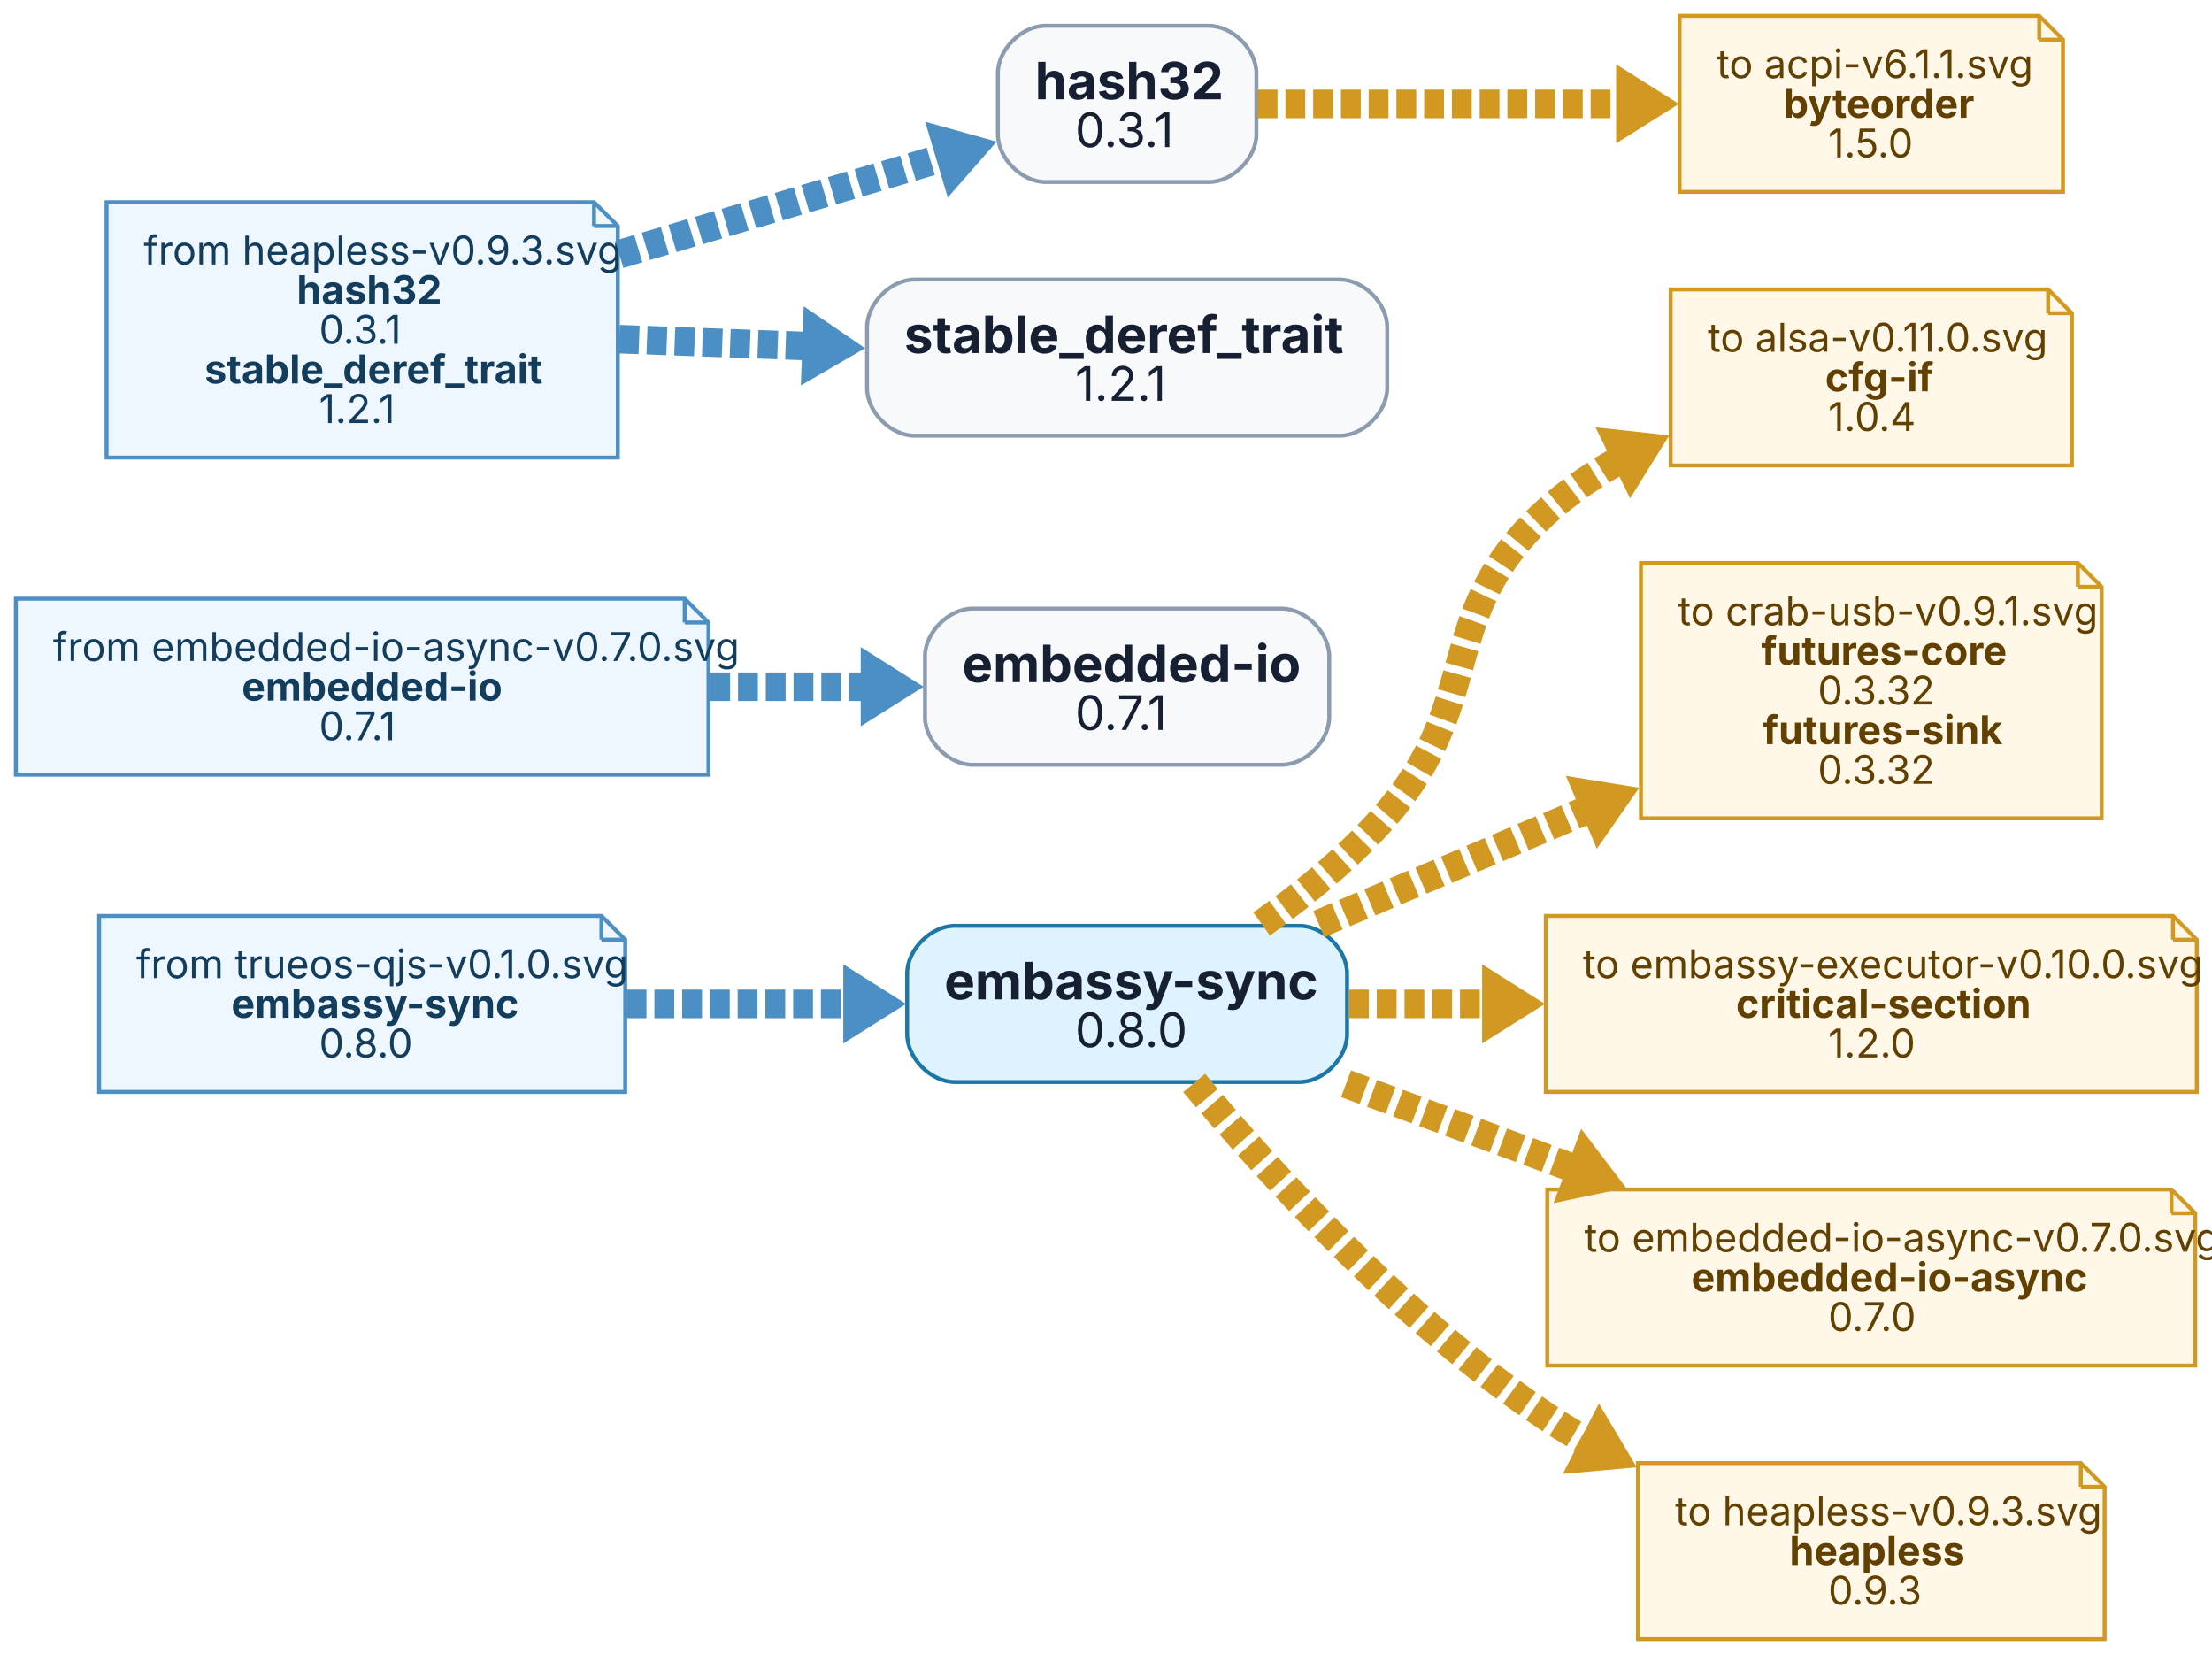
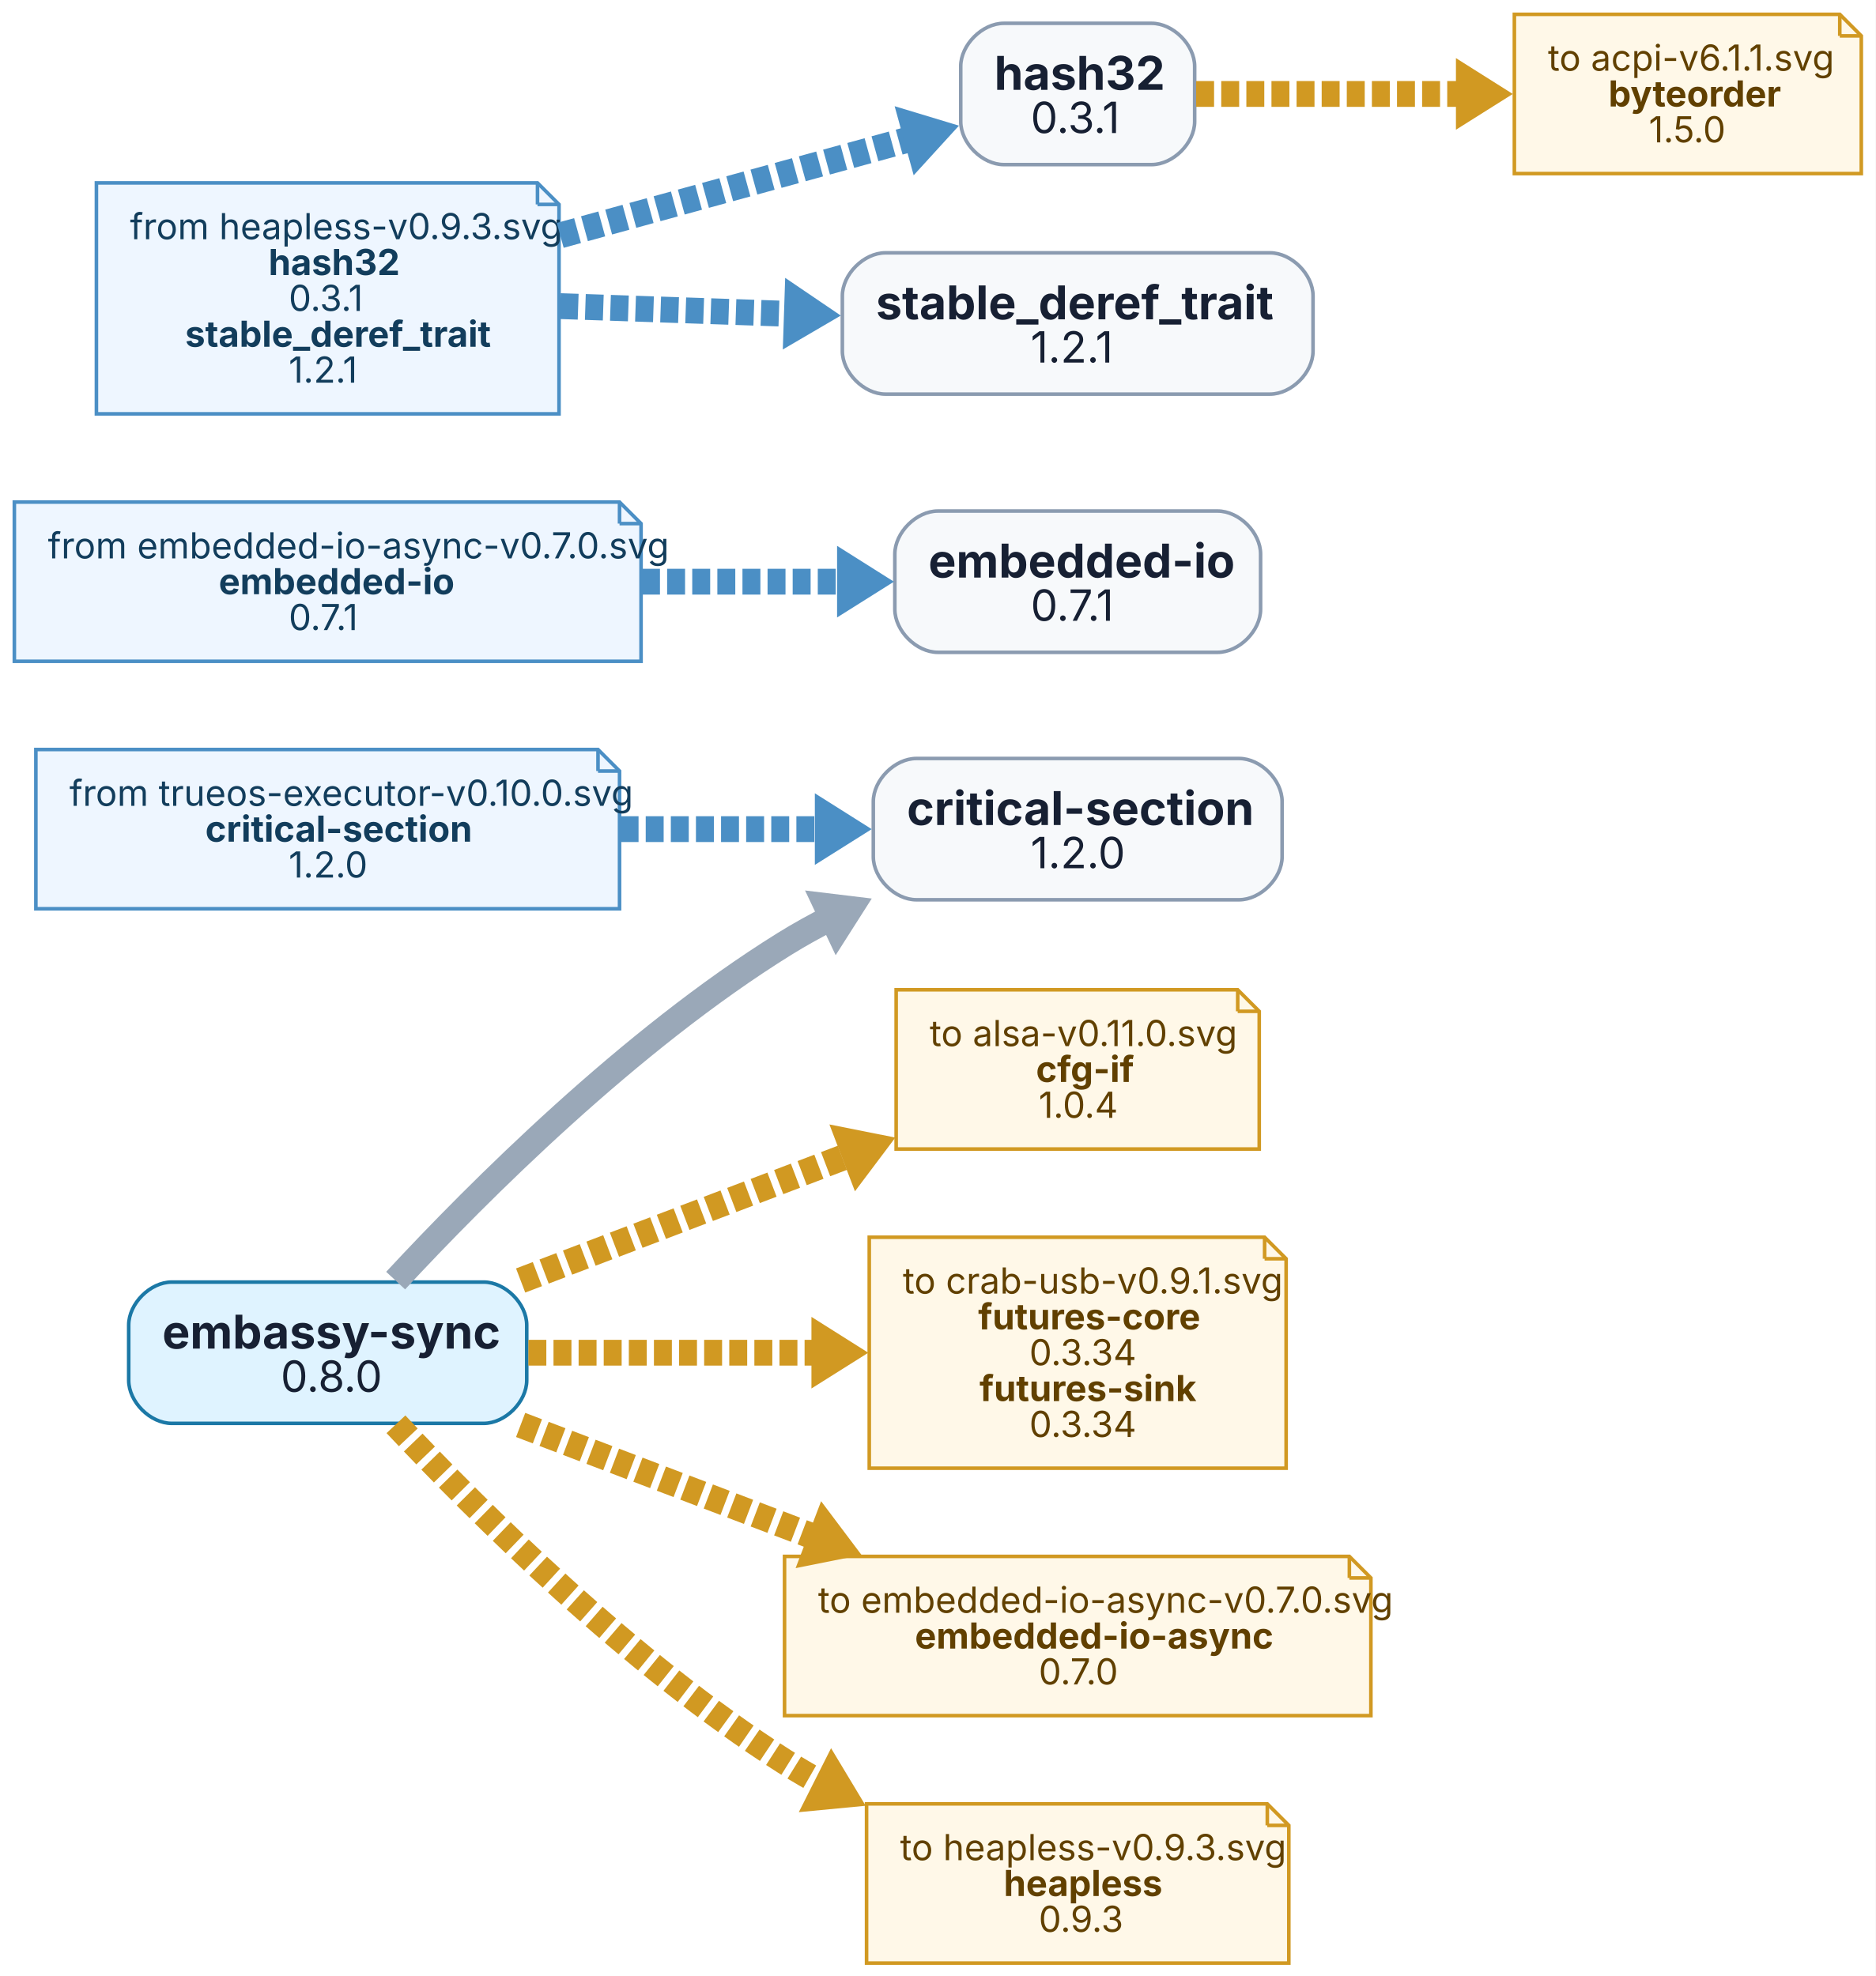
- <svg xmlns="http://www.w3.org/2000/svg" width="558pt" height="417pt" viewBox="0.00 0.00 558.00 417.00">
-   <g id="graph0" class="graph" transform="scale(1 1) rotate(0) translate(4 413.4)">
-     <polygon fill="white" stroke="none" points="-4,4 -4,-413.4 554.16,-413.4 554.16,4 -4,4" />
+ <svg xmlns="http://www.w3.org/2000/svg" width="523pt" height="551pt" viewBox="0.00 0.00 523.00 551.00">
+   <g id="graph0" class="graph" transform="scale(1 1) rotate(0) translate(4 547.4)">
+     <polygon fill="white" stroke="none" points="-4,4 -4,-547.4 518.91,-547.4 518.91,4 -4,4" />
    <g id="node1" class="node">
-       <path fill="#dff3ff" stroke="#1b78a6" d="M323.81,-179.9C323.81,-179.9 236.84,-179.9 236.84,-179.9 230.84,-179.9 224.84,-173.9 224.84,-167.9 224.84,-167.9 224.84,-152.5 224.84,-152.5 224.84,-146.5 230.84,-140.5 236.84,-140.5 236.84,-140.5 323.81,-140.5 323.81,-140.5 329.81,-140.5 335.81,-146.5 335.81,-152.5 335.81,-152.5 335.81,-167.9 335.81,-167.9 335.81,-173.9 329.81,-179.9 323.81,-179.9" />
-       <text xml:space="preserve" text-anchor="start" x="234.2" y="-161.35" font-family="Inter,Arial" font-weight="bold" font-size="13.00" fill="#172033">embassy-sync</text>
-       <text xml:space="preserve" text-anchor="start" x="267.2" y="-149.3" font-family="Inter,Arial" font-size="12.00" fill="#172033">0.8.0</text>
+       <path fill="#dff3ff" stroke="#1b78a6" d="M130.85,-189.9C130.85,-189.9 43.88,-189.9 43.88,-189.9 37.88,-189.9 31.88,-183.9 31.88,-177.9 31.88,-177.9 31.88,-162.5 31.88,-162.5 31.88,-156.5 37.88,-150.5 43.88,-150.5 43.88,-150.5 130.85,-150.5 130.85,-150.5 136.85,-150.5 142.85,-156.5 142.85,-162.5 142.85,-162.5 142.85,-177.9 142.85,-177.9 142.85,-183.9 136.85,-189.9 130.85,-189.9" />
+       <text xml:space="preserve" text-anchor="start" x="41.24" y="-171.35" font-family="Inter,Arial" font-weight="bold" font-size="13.00" fill="#172033">embassy-sync</text>
+       <text xml:space="preserve" text-anchor="start" x="74.24" y="-159.3" font-family="Inter,Arial" font-size="12.00" fill="#172033">0.8.0</text>
+     </g>
+     <g id="node2" class="node">
+       <path fill="#f7f9fb" stroke="#8b9bb0" d="M341.44,-335.9C341.44,-335.9 251.47,-335.9 251.47,-335.9 245.47,-335.9 239.47,-329.9 239.47,-323.9 239.47,-323.9 239.47,-308.5 239.47,-308.5 239.47,-302.5 245.47,-296.5 251.47,-296.5 251.47,-296.5 341.44,-296.5 341.44,-296.5 347.44,-296.5 353.44,-302.5 353.44,-308.5 353.44,-308.5 353.44,-323.9 353.44,-323.9 353.44,-329.9 347.44,-335.9 341.44,-335.9" />
+       <text xml:space="preserve" text-anchor="start" x="248.83" y="-317.35" font-family="Inter,Arial" font-weight="bold" font-size="13.00" fill="#172033">critical-section</text>
+       <text xml:space="preserve" text-anchor="start" x="283.33" y="-305.3" font-family="Inter,Arial" font-size="12.00" fill="#172033">1.2.0</text>
+     </g>
+     <g id="edge1" class="edge">
+       <path fill="none" stroke="#9aa8b8" stroke-width="7.2" d="M106.3,-190.31C129.35,-215.15 171.55,-257.39 214.72,-284.2 218.97,-286.84 223.48,-289.33 228.1,-291.67" />
+       <polygon fill="#9aa8b8" stroke="#9aa8b8" stroke-width="7.2" points="226.48,-294.74 232.93,-293.96 229.44,-288.48 226.48,-294.74" />
+     </g>
+     <g id="node7" class="node">
+       <polygon fill="#fff8e8" stroke="#d19922" points="341.06,-271.4 245.84,-271.4 245.84,-227 347.06,-227 347.06,-265.4 341.06,-271.4" />
+       <polyline fill="none" stroke="#d19922" points="341.06,-271.4 341.06,-265.4" />
+       <polyline fill="none" stroke="#d19922" points="347.06,-265.4 341.06,-265.4" />
+       <text xml:space="preserve" text-anchor="start" x="255.2" y="-255.7" font-family="Inter,Arial" font-size="10.00" fill="#614000">to alsa-v0.11.0.svg</text>
+       <text xml:space="preserve" text-anchor="start" x="284.83" y="-245.7" font-family="Inter,Arial" font-weight="bold" font-size="10.00" fill="#614000">cfg-if</text>
+       <text xml:space="preserve" text-anchor="start" x="285.58" y="-235.7" font-family="Inter,Arial" font-size="10.00" fill="#614000">1.0.4</text>
+     </g>
+     <g id="edge3" class="edge">
+       <path fill="none" stroke="#d19922" stroke-width="7.2" stroke-dasharray="5,2" d="M141.15,-190.34C169.51,-201.16 204.61,-214.54 234.16,-225.82" />
+       <polygon fill="#d19922" stroke="#d19922" stroke-width="7.2" points="232.92,-229.05 239.3,-227.78 235.39,-222.58 232.92,-229.05" />
+     </g>
+     <g id="node8" class="node">
+       <polygon fill="#fff8e8" stroke="#d19922" points="348.56,-202.4 238.34,-202.4 238.34,-138 354.56,-138 354.56,-196.4 348.56,-202.4" />
+       <polyline fill="none" stroke="#d19922" points="348.56,-202.4 348.56,-196.4" />
+       <polyline fill="none" stroke="#d19922" points="354.56,-196.4 348.56,-196.4" />
+       <text xml:space="preserve" text-anchor="start" x="247.7" y="-186.7" font-family="Inter,Arial" font-size="10.00" fill="#614000">to crab-usb-v0.9.1.svg</text>
+       <text xml:space="preserve" text-anchor="start" x="268.7" y="-176.7" font-family="Inter,Arial" font-weight="bold" font-size="10.00" fill="#614000">futures-core</text>
+       <text xml:space="preserve" text-anchor="start" x="282.95" y="-166.7" font-family="Inter,Arial" font-size="10.00" fill="#614000">0.3.34</text>
+       <text xml:space="preserve" text-anchor="start" x="269.08" y="-156.7" font-family="Inter,Arial" font-weight="bold" font-size="10.00" fill="#614000">futures-sink</text>
+       <text xml:space="preserve" text-anchor="start" x="282.95" y="-146.7" font-family="Inter,Arial" font-size="10.00" fill="#614000">0.3.34</text>
+     </g>
+     <g id="edge4" class="edge">
+       <path fill="none" stroke="#d19922" stroke-width="7.2" stroke-dasharray="5,2" d="M143.31,-170.2C168.67,-170.2 199.05,-170.2 225.98,-170.2" />
+       <polygon fill="#d19922" stroke="#d19922" stroke-width="7.2" points="225.82,-173.67 231.32,-170.2 225.82,-166.74 225.82,-173.67" />
+     </g>
+     <g id="node9" class="node">
+       <polygon fill="#fff8e8" stroke="#d19922" points="372.19,-113.4 214.72,-113.4 214.72,-69 378.19,-69 378.19,-107.4 372.19,-113.4" />
+       <polyline fill="none" stroke="#d19922" points="372.19,-113.4 372.19,-107.4" />
+       <polyline fill="none" stroke="#d19922" points="378.19,-107.4 372.19,-107.4" />
+       <text xml:space="preserve" text-anchor="start" x="224.08" y="-97.7" font-family="Inter,Arial" font-size="10.00" fill="#614000">to embedded-io-async-v0.7.0.svg</text>
+       <text xml:space="preserve" text-anchor="start" x="251.08" y="-87.7" font-family="Inter,Arial" font-weight="bold" font-size="10.00" fill="#614000">embedded-io-async</text>
+       <text xml:space="preserve" text-anchor="start" x="285.58" y="-77.7" font-family="Inter,Arial" font-size="10.00" fill="#614000">0.7.0</text>
+     </g>
+     <g id="edge5" class="edge">
+       <path fill="none" stroke="#d19922" stroke-width="7.2" stroke-dasharray="5,2" d="M141.15,-150.06C166.64,-140.34 197.58,-128.53 225.05,-118.06" />
+       <polygon fill="#d19922" stroke="#d19922" stroke-width="7.2" points="225.96,-121.42 229.87,-116.22 223.49,-114.94 225.96,-121.42" />
+     </g>
+     <g id="node10" class="node">
+       <polygon fill="#fff8e8" stroke="#d19922" points="349.31,-44.4 237.59,-44.4 237.59,0 355.31,0 355.31,-38.4 349.31,-44.4" />
+       <polyline fill="none" stroke="#d19922" points="349.31,-44.4 349.31,-38.4" />
+       <polyline fill="none" stroke="#d19922" points="355.31,-38.4 349.31,-38.4" />
+       <text xml:space="preserve" text-anchor="start" x="246.95" y="-28.7" font-family="Inter,Arial" font-size="10.00" fill="#614000">to heapless-v0.9.3.svg</text>
+       <text xml:space="preserve" text-anchor="start" x="275.83" y="-18.7" font-family="Inter,Arial" font-weight="bold" font-size="10.00" fill="#614000">heapless</text>
+       <text xml:space="preserve" text-anchor="start" x="285.58" y="-8.7" font-family="Inter,Arial" font-size="10.00" fill="#614000">0.9.3</text>
+     </g>
+     <g id="edge6" class="edge">
+       <path fill="none" stroke="#d19922" stroke-width="7.2" stroke-dasharray="5,2" d="M106.39,-150.24C129.54,-125.55 171.83,-83.47 214.72,-56.2 218.47,-53.82 222.42,-51.53 226.46,-49.36" />
+       <polygon fill="#d19922" stroke="#d19922" stroke-width="7.2" points="227.97,-52.48 231.32,-46.91 224.85,-46.29 227.97,-52.48" />
+     </g>
+     <g id="node3" class="node">
+       <path fill="#f7f9fb" stroke="#8b9bb0" d="M335.44,-404.9C335.44,-404.9 257.47,-404.9 257.47,-404.9 251.47,-404.9 245.47,-398.9 245.47,-392.9 245.47,-392.9 245.47,-377.5 245.47,-377.5 245.47,-371.5 251.47,-365.5 257.47,-365.5 257.47,-365.5 335.44,-365.5 335.44,-365.5 341.44,-365.5 347.44,-371.5 347.44,-377.5 347.44,-377.5 347.44,-392.9 347.44,-392.9 347.44,-398.9 341.44,-404.9 335.44,-404.9" />
+       <text xml:space="preserve" text-anchor="start" x="254.83" y="-386.35" font-family="Inter,Arial" font-weight="bold" font-size="13.00" fill="#172033">embedded-io</text>
+       <text xml:space="preserve" text-anchor="start" x="283.33" y="-374.3" font-family="Inter,Arial" font-size="12.00" fill="#172033">0.7.1</text>
+     </g>
+     <g id="node4" class="node">
+       <path fill="#f7f9fb" stroke="#8b9bb0" d="M317.06,-540.9C317.06,-540.9 275.84,-540.9 275.84,-540.9 269.84,-540.9 263.84,-534.9 263.84,-528.9 263.84,-528.9 263.84,-513.5 263.84,-513.5 263.84,-507.5 269.84,-501.5 275.84,-501.5 275.84,-501.5 317.06,-501.5 317.06,-501.5 323.06,-501.5 329.06,-507.5 329.06,-513.5 329.06,-513.5 329.06,-528.9 329.06,-528.9 329.06,-534.9 323.06,-540.9 317.06,-540.9" />
+       <text xml:space="preserve" text-anchor="start" x="273.2" y="-522.35" font-family="Inter,Arial" font-weight="bold" font-size="13.00" fill="#172033">hash32</text>
+       <text xml:space="preserve" text-anchor="start" x="283.33" y="-510.3" font-family="Inter,Arial" font-size="12.00" fill="#172033">0.3.1</text>
    </g>
    <g id="node6" class="node">
-       <polygon fill="#fff8e8" stroke="#d19922" points="512.66,-340.4 417.44,-340.4 417.44,-296 518.66,-296 518.66,-334.4 512.66,-340.4" />
-       <polyline fill="none" stroke="#d19922" points="512.66,-340.4 512.66,-334.4" />
-       <polyline fill="none" stroke="#d19922" points="518.66,-334.4 512.66,-334.4" />
-       <text xml:space="preserve" text-anchor="start" x="426.8" y="-324.7" font-family="Inter,Arial" font-size="10.00" fill="#614000">to alsa-v0.11.0.svg</text>
-       <text xml:space="preserve" text-anchor="start" x="456.42" y="-314.7" font-family="Inter,Arial" font-weight="bold" font-size="10.00" fill="#614000">cfg-if</text>
-       <text xml:space="preserve" text-anchor="start" x="457.17" y="-304.7" font-family="Inter,Arial" font-size="10.00" fill="#614000">1.0.4</text>
+       <polygon fill="#fff8e8" stroke="#d19922" points="508.91,-543.4 418.19,-543.4 418.19,-499 514.91,-499 514.91,-537.4 508.91,-543.4" />
+       <polyline fill="none" stroke="#d19922" points="508.91,-543.4 508.91,-537.4" />
+       <polyline fill="none" stroke="#d19922" points="514.91,-537.4 508.91,-537.4" />
+       <text xml:space="preserve" text-anchor="start" x="427.55" y="-527.7" font-family="Inter,Arial" font-size="10.00" fill="#614000">to acpi-v6.1.1.svg</text>
+       <text xml:space="preserve" text-anchor="start" x="444.42" y="-517.7" font-family="Inter,Arial" font-weight="bold" font-size="10.00" fill="#614000">byteorder</text>
+       <text xml:space="preserve" text-anchor="start" x="455.67" y="-507.7" font-family="Inter,Arial" font-size="10.00" fill="#614000">1.5.0</text>
    </g>
    <g id="edge2" class="edge">
-       <path fill="none" stroke="#d19922" stroke-width="7.2" stroke-dasharray="5,2" d="M314.27,-180.36C325.24,-188.13 336.94,-197.69 345.94,-208.2 370.77,-237.19 357.79,-258.42 385.94,-284.2 391.92,-289.67 398.9,-294.34 406.22,-298.3" />
-       <polygon fill="#d19922" stroke="#d19922" stroke-width="7.2" points="404.57,-301.35 411.03,-300.64 407.6,-295.12 404.57,-301.35" />
-     </g>
-     <g id="node7" class="node">
-       <polygon fill="#fff8e8" stroke="#d19922" points="520.16,-271.4 409.94,-271.4 409.94,-207 526.16,-207 526.16,-265.4 520.16,-271.4" />
-       <polyline fill="none" stroke="#d19922" points="520.16,-271.4 520.16,-265.4" />
-       <polyline fill="none" stroke="#d19922" points="526.16,-265.4 520.16,-265.4" />
-       <text xml:space="preserve" text-anchor="start" x="419.3" y="-255.7" font-family="Inter,Arial" font-size="10.00" fill="#614000">to crab-usb-v0.9.1.svg</text>
-       <text xml:space="preserve" text-anchor="start" x="440.3" y="-245.7" font-family="Inter,Arial" font-weight="bold" font-size="10.00" fill="#614000">futures-core</text>
-       <text xml:space="preserve" text-anchor="start" x="454.55" y="-235.7" font-family="Inter,Arial" font-size="10.00" fill="#614000">0.3.32</text>
-       <text xml:space="preserve" text-anchor="start" x="440.67" y="-225.7" font-family="Inter,Arial" font-weight="bold" font-size="10.00" fill="#614000">futures-sink</text>
-       <text xml:space="preserve" text-anchor="start" x="454.55" y="-215.7" font-family="Inter,Arial" font-size="10.00" fill="#614000">0.3.32</text>
-     </g>
-     <g id="edge3" class="edge">
-       <path fill="none" stroke="#d19922" stroke-width="7.2" stroke-dasharray="5,2" d="M328.68,-180.34C349.83,-189.34 375.16,-200.11 398.34,-209.97" />
-       <polygon fill="#d19922" stroke="#d19922" stroke-width="7.2" points="396.88,-213.12 403.3,-212.08 399.59,-206.74 396.88,-213.12" />
-     </g>
-     <g id="node8" class="node">
-       <polygon fill="#fff8e8" stroke="#d19922" points="544.16,-182.4 385.94,-182.4 385.94,-138 550.16,-138 550.16,-176.4 544.16,-182.4" />
-       <polyline fill="none" stroke="#d19922" points="544.16,-182.4 544.16,-176.4" />
-       <polyline fill="none" stroke="#d19922" points="550.16,-176.4 544.16,-176.4" />
-       <text xml:space="preserve" text-anchor="start" x="395.3" y="-166.7" font-family="Inter,Arial" font-size="10.00" fill="#614000">to embassy-executor-v0.10.0.svg</text>
-       <text xml:space="preserve" text-anchor="start" x="433.92" y="-156.7" font-family="Inter,Arial" font-weight="bold" font-size="10.00" fill="#614000">critical-section</text>
-       <text xml:space="preserve" text-anchor="start" x="457.17" y="-146.7" font-family="Inter,Arial" font-size="10.00" fill="#614000">1.2.0</text>
-     </g>
-     <g id="edge4" class="edge">
-       <path fill="none" stroke="#d19922" stroke-width="7.2" stroke-dasharray="5,2" d="M336.3,-160.2C348.05,-160.2 360.78,-160.2 373.53,-160.2" />
-       <polygon fill="#d19922" stroke="#d19922" stroke-width="7.2" points="373.47,-163.67 378.97,-160.2 373.47,-156.74 373.47,-163.67" />
-     </g>
-     <g id="node9" class="node">
-       <polygon fill="#fff8e8" stroke="#d19922" points="543.78,-113.4 386.31,-113.4 386.31,-69 549.78,-69 549.78,-107.4 543.78,-113.4" />
-       <polyline fill="none" stroke="#d19922" points="543.78,-113.4 543.78,-107.4" />
-       <polyline fill="none" stroke="#d19922" points="549.78,-107.4 543.78,-107.4" />
-       <text xml:space="preserve" text-anchor="start" x="395.67" y="-97.7" font-family="Inter,Arial" font-size="10.00" fill="#614000">to embedded-io-async-v0.7.0.svg</text>
-       <text xml:space="preserve" text-anchor="start" x="422.67" y="-87.7" font-family="Inter,Arial" font-weight="bold" font-size="10.00" fill="#614000">embedded-io-async</text>
-       <text xml:space="preserve" text-anchor="start" x="457.17" y="-77.7" font-family="Inter,Arial" font-size="10.00" fill="#614000">0.7.0</text>
-     </g>
-     <g id="edge5" class="edge">
-       <path fill="none" stroke="#d19922" stroke-width="7.2" stroke-dasharray="5,2" d="M335.55,-140.06C354.07,-133.17 375.1,-125.36 394.82,-118.04" />
-       <polygon fill="#d19922" stroke="#d19922" stroke-width="7.2" points="395.97,-121.31 399.91,-116.14 393.55,-114.81 395.97,-121.31" />
-     </g>
-     <g id="node10" class="node">
-       <polygon fill="#fff8e8" stroke="#d19922" points="520.91,-44.4 409.19,-44.4 409.19,0 526.91,0 526.91,-38.4 520.91,-44.4" />
-       <polyline fill="none" stroke="#d19922" points="520.91,-44.4 520.91,-38.4" />
-       <polyline fill="none" stroke="#d19922" points="526.91,-38.4 520.91,-38.4" />
-       <text xml:space="preserve" text-anchor="start" x="418.55" y="-28.7" font-family="Inter,Arial" font-size="10.00" fill="#614000">to heapless-v0.9.3.svg</text>
-       <text xml:space="preserve" text-anchor="start" x="447.42" y="-18.7" font-family="Inter,Arial" font-weight="bold" font-size="10.00" fill="#614000">heapless</text>
-       <text xml:space="preserve" text-anchor="start" x="457.17" y="-8.7" font-family="Inter,Arial" font-size="10.00" fill="#614000">0.9.3</text>
-     </g>
-     <g id="edge6" class="edge">
-       <path fill="none" stroke="#d19922" stroke-width="7.2" stroke-dasharray="5,2" d="M297.24,-140.26C316.31,-117.44 350.18,-80.13 385.94,-56.2 389.83,-53.6 393.94,-51.13 398.18,-48.81" />
-       <polygon fill="#d19922" stroke="#d19922" stroke-width="7.2" points="399.57,-51.99 402.89,-46.4 396.41,-45.82 399.57,-51.99" />
-     </g>
-     <g id="node2" class="node">
-       <path fill="#f7f9fb" stroke="#8b9bb0" d="M319.31,-259.9C319.31,-259.9 241.34,-259.9 241.34,-259.9 235.34,-259.9 229.34,-253.9 229.34,-247.9 229.34,-247.9 229.34,-232.5 229.34,-232.5 229.34,-226.5 235.34,-220.5 241.34,-220.5 241.34,-220.5 319.31,-220.5 319.31,-220.5 325.31,-220.5 331.31,-226.5 331.31,-232.5 331.31,-232.5 331.31,-247.9 331.31,-247.9 331.31,-253.9 325.31,-259.9 319.31,-259.9" />
-       <text xml:space="preserve" text-anchor="start" x="238.7" y="-241.35" font-family="Inter,Arial" font-weight="bold" font-size="13.00" fill="#172033">embedded-io</text>
-       <text xml:space="preserve" text-anchor="start" x="267.2" y="-229.3" font-family="Inter,Arial" font-size="12.00" fill="#172033">0.7.1</text>
-     </g>
-     <g id="node3" class="node">
-       <path fill="#f7f9fb" stroke="#8b9bb0" d="M300.94,-406.9C300.94,-406.9 259.72,-406.9 259.72,-406.9 253.72,-406.9 247.72,-400.9 247.72,-394.9 247.72,-394.9 247.72,-379.5 247.72,-379.5 247.72,-373.5 253.72,-367.5 259.72,-367.5 259.72,-367.5 300.94,-367.5 300.94,-367.5 306.94,-367.5 312.94,-373.5 312.94,-379.5 312.94,-379.5 312.94,-394.9 312.94,-394.9 312.94,-400.9 306.94,-406.9 300.94,-406.9" />
-       <text xml:space="preserve" text-anchor="start" x="257.08" y="-388.35" font-family="Inter,Arial" font-weight="bold" font-size="13.00" fill="#172033">hash32</text>
-       <text xml:space="preserve" text-anchor="start" x="267.2" y="-376.3" font-family="Inter,Arial" font-size="12.00" fill="#172033">0.3.1</text>
+       <path fill="none" stroke="#d19922" stroke-width="7.2" stroke-dasharray="5,2" d="M329.47,-521.2C351.01,-521.2 380.08,-521.2 405.82,-521.2" />
+       <polygon fill="#d19922" stroke="#d19922" stroke-width="7.2" points="405.5,-524.67 411,-521.2 405.5,-517.74 405.5,-524.67" />
    </g>
    <g id="node5" class="node">
-       <polygon fill="#fff8e8" stroke="#d19922" points="510.41,-409.4 419.69,-409.4 419.69,-365 516.41,-365 516.41,-403.4 510.41,-409.4" />
-       <polyline fill="none" stroke="#d19922" points="510.41,-409.4 510.41,-403.4" />
-       <polyline fill="none" stroke="#d19922" points="516.41,-403.4 510.41,-403.4" />
-       <text xml:space="preserve" text-anchor="start" x="429.05" y="-393.7" font-family="Inter,Arial" font-size="10.00" fill="#614000">to acpi-v6.1.1.svg</text>
-       <text xml:space="preserve" text-anchor="start" x="445.92" y="-383.7" font-family="Inter,Arial" font-weight="bold" font-size="10.00" fill="#614000">byteorder</text>
-       <text xml:space="preserve" text-anchor="start" x="457.17" y="-373.7" font-family="Inter,Arial" font-size="10.00" fill="#614000">1.5.0</text>
-     </g>
-     <g id="edge1" class="edge">
-       <path fill="none" stroke="#d19922" stroke-width="7.2" stroke-dasharray="5,2" d="M313.26,-387.2C339.08,-387.2 376.15,-387.2 407.42,-387.2" />
-       <polygon fill="#d19922" stroke="#d19922" stroke-width="7.2" points="407.28,-390.67 412.78,-387.2 407.28,-383.74 407.28,-390.67" />
-     </g>
-     <g id="node4" class="node">
-       <path fill="#f7f9fb" stroke="#8b9bb0" d="M333.94,-342.9C333.94,-342.9 226.72,-342.9 226.72,-342.9 220.72,-342.9 214.72,-336.9 214.72,-330.9 214.72,-330.9 214.72,-315.5 214.72,-315.5 214.72,-309.5 220.72,-303.5 226.72,-303.5 226.72,-303.5 333.94,-303.5 333.94,-303.5 339.94,-303.5 345.94,-309.5 345.94,-315.5 345.94,-315.5 345.94,-330.9 345.94,-330.9 345.94,-336.9 339.94,-342.9 333.94,-342.9" />
-       <text xml:space="preserve" text-anchor="start" x="224.08" y="-324.35" font-family="Inter,Arial" font-weight="bold" font-size="13.00" fill="#172033">stable_deref_trait</text>
-       <text xml:space="preserve" text-anchor="start" x="267.2" y="-312.3" font-family="Inter,Arial" font-size="12.00" fill="#172033">1.2.1</text>
+       <path fill="#f7f9fb" stroke="#8b9bb0" d="M350.06,-476.9C350.06,-476.9 242.84,-476.9 242.84,-476.9 236.84,-476.9 230.84,-470.9 230.84,-464.9 230.84,-464.9 230.84,-449.5 230.84,-449.5 230.84,-443.5 236.84,-437.5 242.84,-437.5 242.84,-437.5 350.06,-437.5 350.06,-437.5 356.06,-437.5 362.06,-443.5 362.06,-449.5 362.06,-449.5 362.06,-464.9 362.06,-464.9 362.06,-470.9 356.06,-476.9 350.06,-476.9" />
+       <text xml:space="preserve" text-anchor="start" x="240.2" y="-458.35" font-family="Inter,Arial" font-weight="bold" font-size="13.00" fill="#172033">stable_deref_trait</text>
+       <text xml:space="preserve" text-anchor="start" x="283.33" y="-446.3" font-family="Inter,Arial" font-size="12.00" fill="#172033">1.2.1</text>
    </g>
    <g id="node11" class="node">
-       <polygon fill="#eef6ff" stroke="#4b8fc5" points="168.72,-262.4 0,-262.4 0,-218 174.72,-218 174.72,-256.4 168.72,-262.4" />
-       <polyline fill="none" stroke="#4b8fc5" points="168.72,-262.4 168.72,-256.4" />
-       <polyline fill="none" stroke="#4b8fc5" points="174.72,-256.4 168.72,-256.4" />
-       <text xml:space="preserve" text-anchor="start" x="9.36" y="-246.7" font-family="Inter,Arial" font-size="10.00" fill="#123d5c">from embedded-io-async-v0.7.0.svg</text>
-       <text xml:space="preserve" text-anchor="start" x="56.99" y="-236.7" font-family="Inter,Arial" font-weight="bold" font-size="10.00" fill="#123d5c">embedded-io</text>
-       <text xml:space="preserve" text-anchor="start" x="76.49" y="-226.7" font-family="Inter,Arial" font-size="10.00" fill="#123d5c">0.7.1</text>
+       <polygon fill="#eef6ff" stroke="#4b8fc5" points="168.72,-407.4 0,-407.4 0,-363 174.72,-363 174.72,-401.4 168.72,-407.4" />
+       <polyline fill="none" stroke="#4b8fc5" points="168.72,-407.4 168.72,-401.4" />
+       <polyline fill="none" stroke="#4b8fc5" points="174.72,-401.4 168.72,-401.4" />
+       <text xml:space="preserve" text-anchor="start" x="9.36" y="-391.7" font-family="Inter,Arial" font-size="10.00" fill="#123d5c">from embedded-io-async-v0.7.0.svg</text>
+       <text xml:space="preserve" text-anchor="start" x="56.99" y="-381.7" font-family="Inter,Arial" font-weight="bold" font-size="10.00" fill="#123d5c">embedded-io</text>
+       <text xml:space="preserve" text-anchor="start" x="76.49" y="-371.7" font-family="Inter,Arial" font-size="10.00" fill="#123d5c">0.7.1</text>
    </g>
    <g id="edge7" class="edge">
-       <path fill="none" stroke="#4b8fc5" stroke-width="7.2" stroke-dasharray="5,2" d="M175.18,-240.2C189.29,-240.2 203.65,-240.2 217.02,-240.2" />
-       <polygon fill="#4b8fc5" stroke="#4b8fc5" stroke-width="7.2" points="216.73,-243.67 222.23,-240.2 216.73,-236.74 216.73,-243.67" />
+       <path fill="none" stroke="#4b8fc5" stroke-width="7.2" stroke-dasharray="5,2" d="M174.99,-385.2C194.53,-385.2 214.91,-385.2 233.22,-385.2" />
+       <polygon fill="#4b8fc5" stroke="#4b8fc5" stroke-width="7.2" points="232.97,-388.67 238.47,-385.2 232.97,-381.74 232.97,-388.67" />
    </g>
    <g id="node12" class="node">
-       <polygon fill="#eef6ff" stroke="#4b8fc5" points="145.85,-362.4 22.88,-362.4 22.88,-298 151.85,-298 151.85,-356.4 145.85,-362.4" />
-       <polyline fill="none" stroke="#4b8fc5" points="145.85,-362.4 145.85,-356.4" />
-       <polyline fill="none" stroke="#4b8fc5" points="151.85,-356.4 145.85,-356.4" />
-       <text xml:space="preserve" text-anchor="start" x="32.24" y="-346.7" font-family="Inter,Arial" font-size="10.00" fill="#123d5c">from heapless-v0.9.3.svg</text>
-       <text xml:space="preserve" text-anchor="start" x="70.86" y="-336.7" font-family="Inter,Arial" font-weight="bold" font-size="10.00" fill="#123d5c">hash32</text>
-       <text xml:space="preserve" text-anchor="start" x="76.49" y="-326.7" font-family="Inter,Arial" font-size="10.00" fill="#123d5c">0.3.1</text>
-       <text xml:space="preserve" text-anchor="start" x="47.61" y="-316.7" font-family="Inter,Arial" font-weight="bold" font-size="10.00" fill="#123d5c">stable_deref_trait</text>
-       <text xml:space="preserve" text-anchor="start" x="76.49" y="-306.7" font-family="Inter,Arial" font-size="10.00" fill="#123d5c">1.2.1</text>
+       <polygon fill="#eef6ff" stroke="#4b8fc5" points="145.85,-496.4 22.88,-496.4 22.88,-432 151.85,-432 151.85,-490.4 145.85,-496.4" />
+       <polyline fill="none" stroke="#4b8fc5" points="145.85,-496.4 145.85,-490.4" />
+       <polyline fill="none" stroke="#4b8fc5" points="151.85,-490.4 145.85,-490.4" />
+       <text xml:space="preserve" text-anchor="start" x="32.24" y="-480.7" font-family="Inter,Arial" font-size="10.00" fill="#123d5c">from heapless-v0.9.3.svg</text>
+       <text xml:space="preserve" text-anchor="start" x="70.86" y="-470.7" font-family="Inter,Arial" font-weight="bold" font-size="10.00" fill="#123d5c">hash32</text>
+       <text xml:space="preserve" text-anchor="start" x="76.49" y="-460.7" font-family="Inter,Arial" font-size="10.00" fill="#123d5c">0.3.1</text>
+       <text xml:space="preserve" text-anchor="start" x="47.61" y="-450.7" font-family="Inter,Arial" font-weight="bold" font-size="10.00" fill="#123d5c">stable_deref_trait</text>
+       <text xml:space="preserve" text-anchor="start" x="76.49" y="-440.7" font-family="Inter,Arial" font-size="10.00" fill="#123d5c">1.2.1</text>
    </g>
    <g id="edge8" class="edge">
-       <path fill="none" stroke="#4b8fc5" stroke-width="7.2" stroke-dasharray="5,2" d="M152.22,-349.26C179.7,-357.46 211.14,-366.85 235.87,-374.23" />
-       <polygon fill="#4b8fc5" stroke="#4b8fc5" stroke-width="7.2" points="234.69,-377.49 240.95,-375.74 236.67,-370.85 234.69,-377.49" />
+       <path fill="none" stroke="#4b8fc5" stroke-width="7.2" stroke-dasharray="5,2" d="M152.19,-481.77C184.42,-490.64 222.71,-501.18 251.6,-509.13" />
+       <polygon fill="#4b8fc5" stroke="#4b8fc5" stroke-width="7.2" points="250.62,-512.45 256.84,-510.57 252.46,-505.77 250.62,-512.45" />
    </g>
    <g id="edge9" class="edge">
-       <path fill="none" stroke="#4b8fc5" stroke-width="7.2" stroke-dasharray="5,2" d="M152.22,-327.86C168.27,-327.27 185.67,-326.63 202.29,-326.02" />
-       <polygon fill="#4b8fc5" stroke="#4b8fc5" stroke-width="7.2" points="202.11,-329.5 207.48,-325.83 201.86,-322.57 202.11,-329.5" />
+       <path fill="none" stroke="#4b8fc5" stroke-width="7.2" stroke-dasharray="5,2" d="M152.19,-462.04C173.05,-461.34 196.44,-460.55 218.18,-459.81" />
+       <polygon fill="#4b8fc5" stroke="#4b8fc5" stroke-width="7.2" points="218.28,-463.28 223.66,-459.63 218.05,-456.35 218.28,-463.28" />
    </g>
    <g id="node13" class="node">
-       <polygon fill="#eef6ff" stroke="#4b8fc5" points="147.72,-182.4 21,-182.4 21,-138 153.72,-138 153.72,-176.4 147.72,-182.4" />
-       <polyline fill="none" stroke="#4b8fc5" points="147.72,-182.4 147.72,-176.4" />
-       <polyline fill="none" stroke="#4b8fc5" points="153.72,-176.4 147.72,-176.4" />
-       <text xml:space="preserve" text-anchor="start" x="30.36" y="-166.7" font-family="Inter,Arial" font-size="10.00" fill="#123d5c">from trueos-qjs-v0.1.0.svg</text>
-       <text xml:space="preserve" text-anchor="start" x="54.36" y="-156.7" font-family="Inter,Arial" font-weight="bold" font-size="10.00" fill="#123d5c">embassy-sync</text>
-       <text xml:space="preserve" text-anchor="start" x="76.49" y="-146.7" font-family="Inter,Arial" font-size="10.00" fill="#123d5c">0.8.0</text>
+       <polygon fill="#eef6ff" stroke="#4b8fc5" points="162.72,-338.4 6,-338.4 6,-294 168.72,-294 168.72,-332.4 162.72,-338.4" />
+       <polyline fill="none" stroke="#4b8fc5" points="162.72,-338.4 162.72,-332.4" />
+       <polyline fill="none" stroke="#4b8fc5" points="168.72,-332.4 162.72,-332.4" />
+       <text xml:space="preserve" text-anchor="start" x="15.36" y="-322.7" font-family="Inter,Arial" font-size="10.00" fill="#123d5c">from trueos-executor-v0.10.0.svg</text>
+       <text xml:space="preserve" text-anchor="start" x="53.24" y="-312.7" font-family="Inter,Arial" font-weight="bold" font-size="10.00" fill="#123d5c">critical-section</text>
+       <text xml:space="preserve" text-anchor="start" x="76.49" y="-302.7" font-family="Inter,Arial" font-size="10.00" fill="#123d5c">1.2.0</text>
    </g>
    <g id="edge10" class="edge">
-       <path fill="none" stroke="#4b8fc5" stroke-width="7.2" stroke-dasharray="5,2" d="M154.08,-160.2C172.93,-160.2 193.5,-160.2 212.43,-160.2" />
-       <polygon fill="#4b8fc5" stroke="#4b8fc5" stroke-width="7.2" points="212.33,-163.67 217.83,-160.2 212.33,-156.74 212.33,-163.67" />
+       <path fill="none" stroke="#4b8fc5" stroke-width="7.2" stroke-dasharray="5,2" d="M169.02,-316.2C188.12,-316.2 208.32,-316.2 226.82,-316.2" />
+       <polygon fill="#4b8fc5" stroke="#4b8fc5" stroke-width="7.2" points="226.77,-319.67 232.27,-316.2 226.77,-312.74 226.77,-319.67" />
    </g>
  </g>
</svg>
